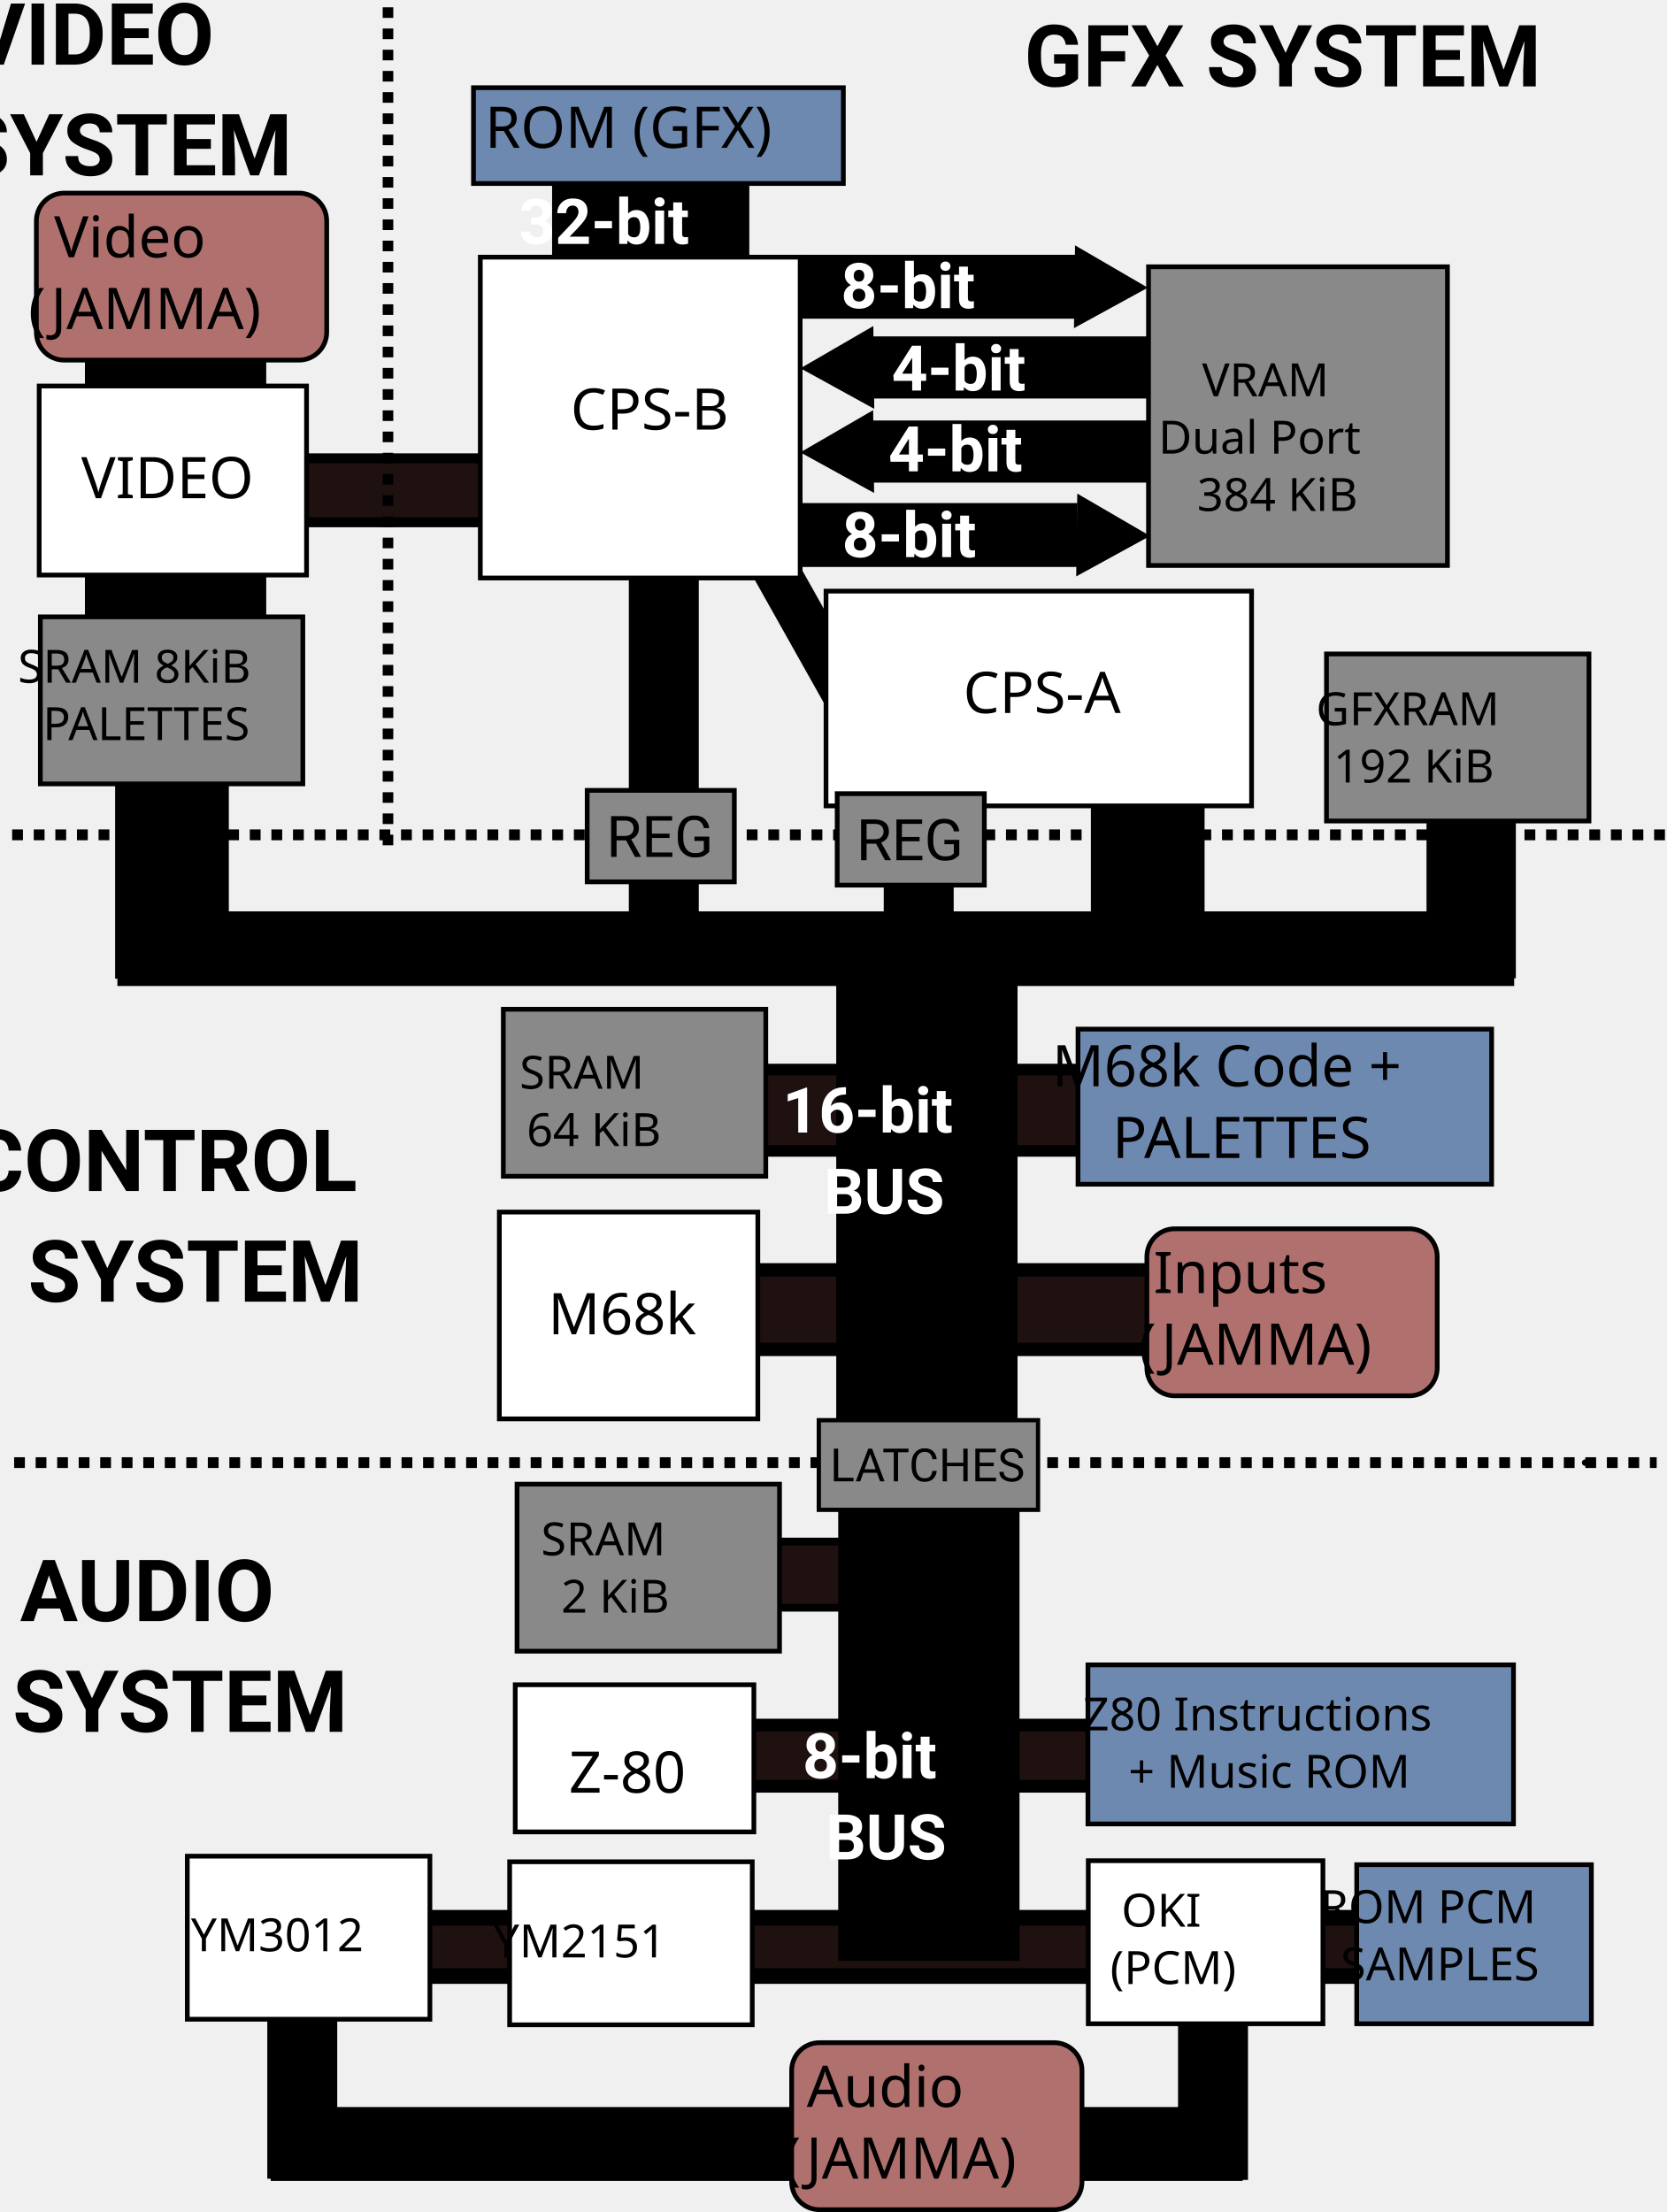
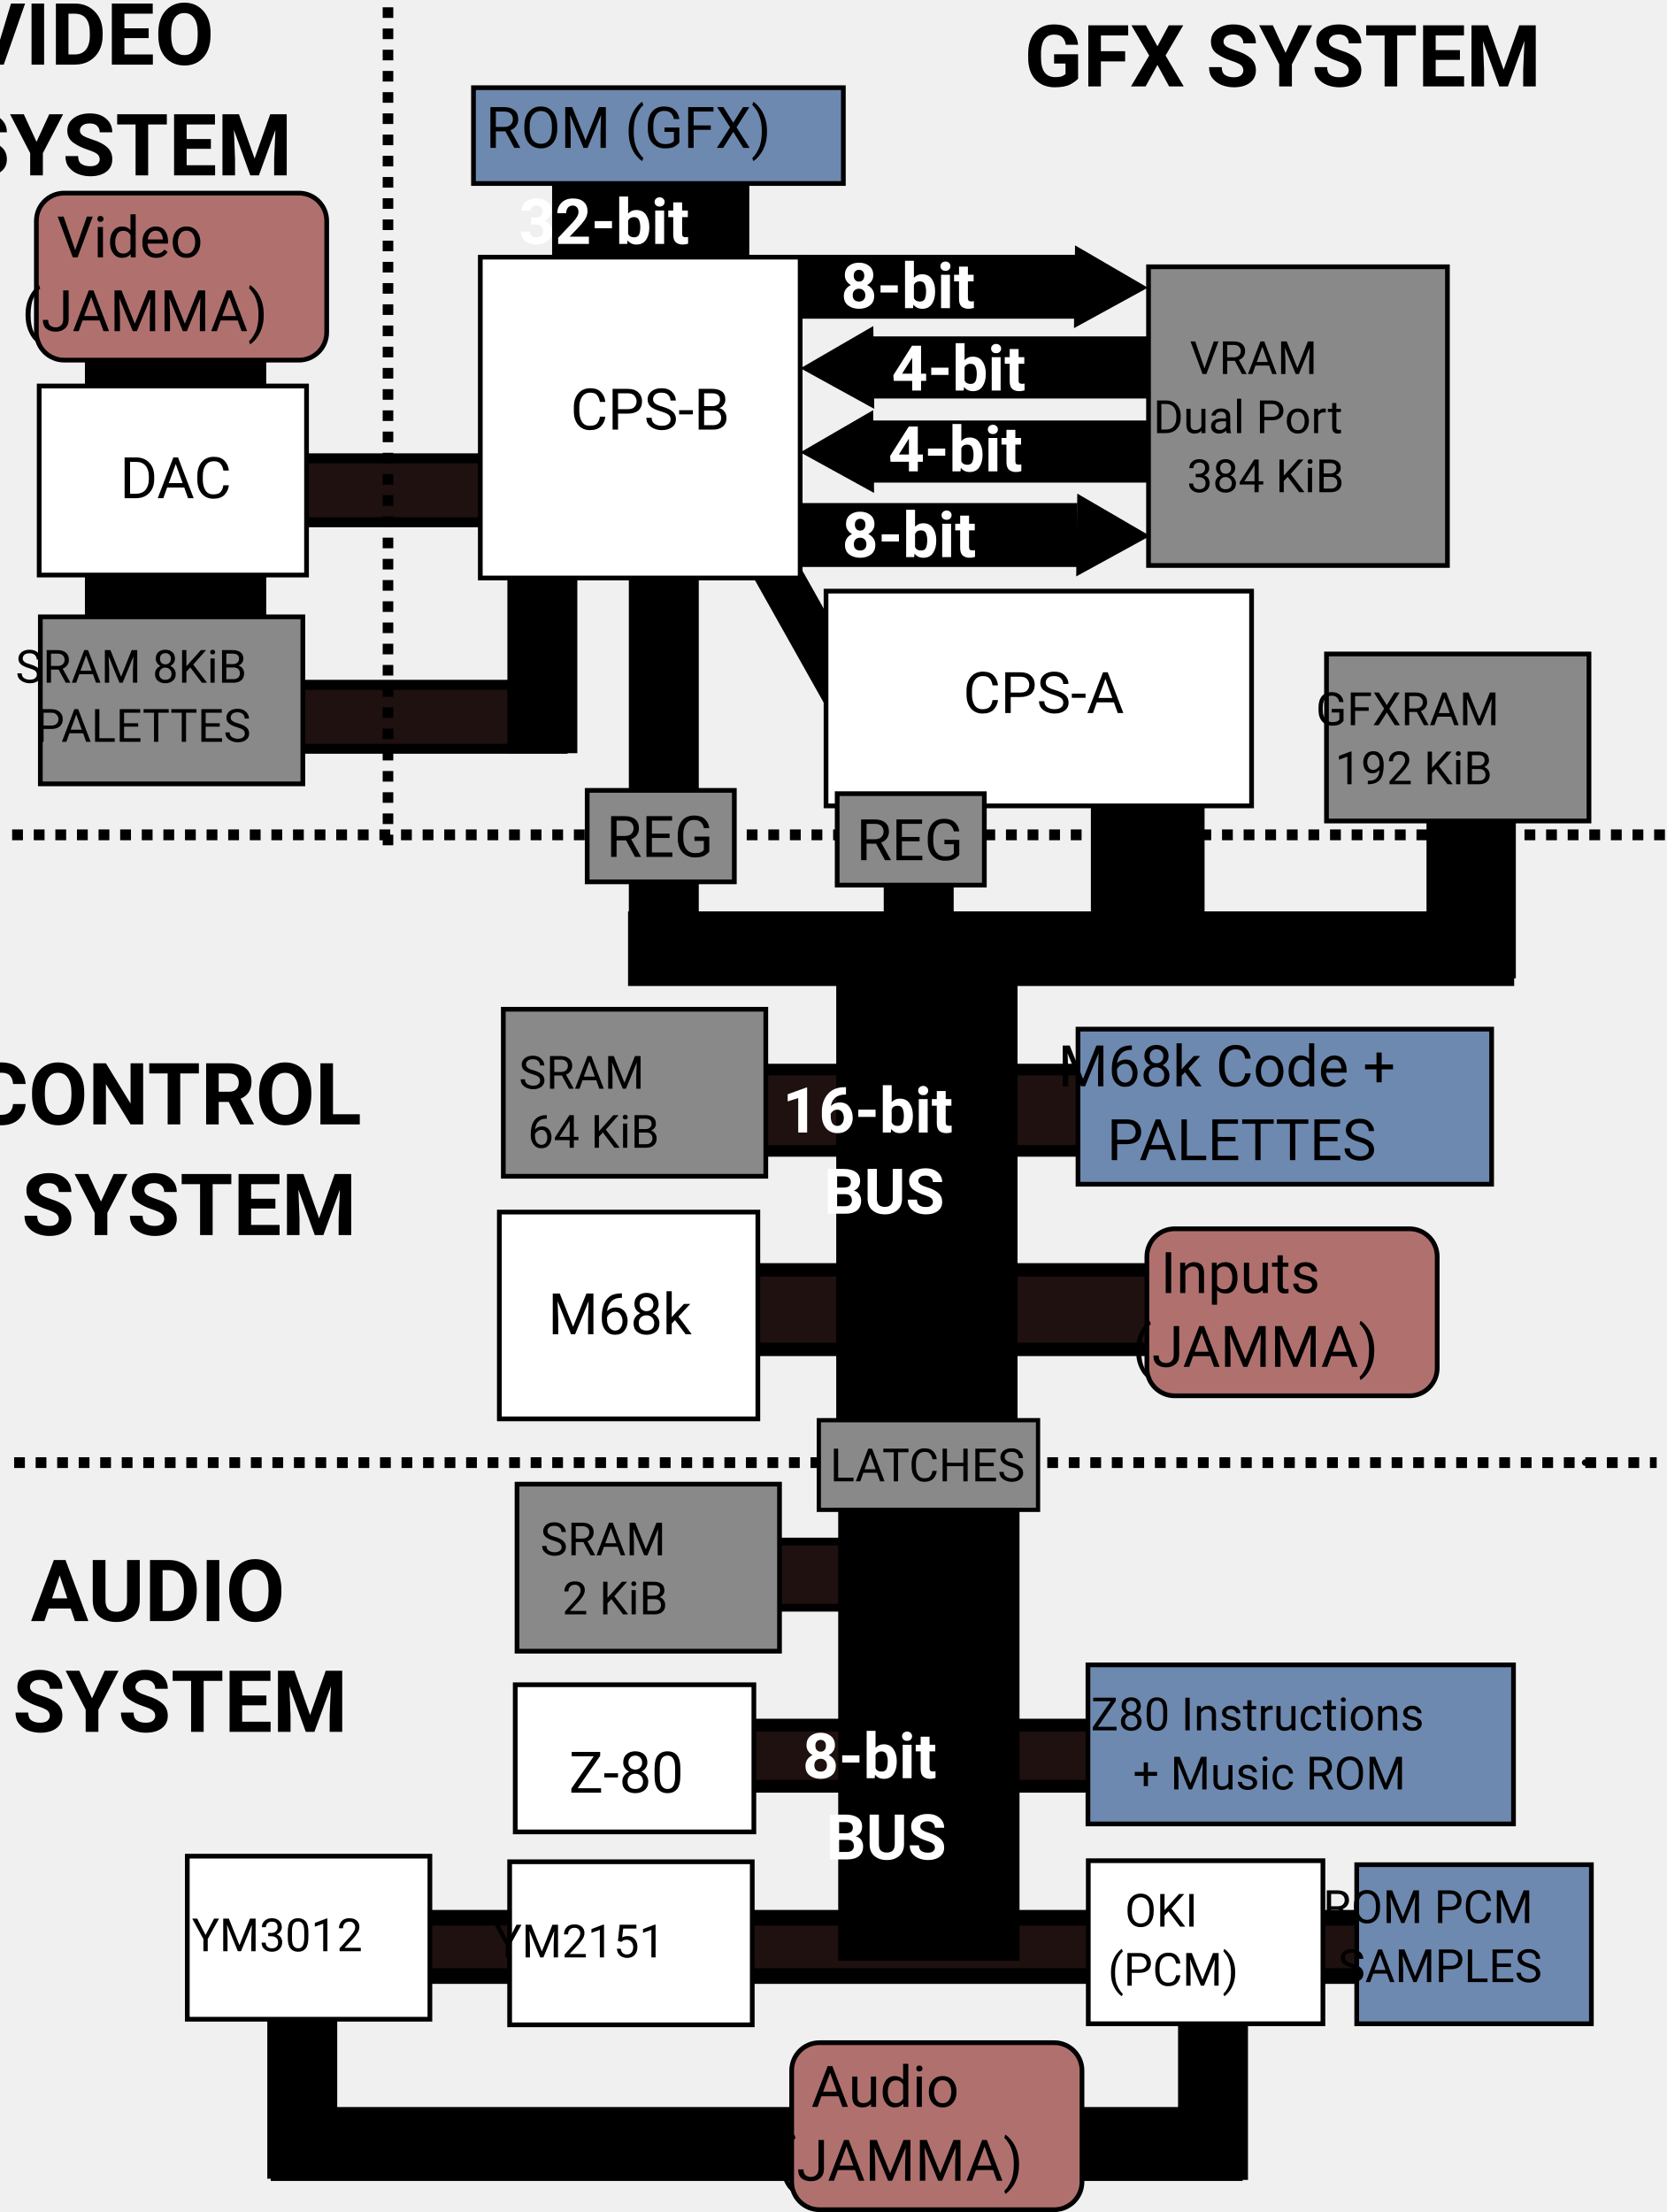
<svg xmlns="http://www.w3.org/2000/svg" width="205.039mm" height="272.142mm" viewBox="0 0 205.039 272.142" version="1.1" id="svg5">
  <defs id="defs2">
    <marker style="overflow:visible" id="TriangleOutS" refX="0" refY="0" orient="auto">
      <path transform="scale(0.2)" style="fill:context-stroke;fill-rule:evenodd;stroke:context-stroke;stroke-width:1pt" d="M 5.77,0 -2.88,5 V -5 Z" id="path13802" />
    </marker>
    <marker style="overflow:visible" id="Arrow2Send" refX="0" refY="0" orient="auto">
      <path transform="matrix(-0.3,0,0,-0.3,0.69,0)" d="M 8.719,4.034 -2.207,0.016 8.719,-4.002 c -1.745,2.372 -1.735,5.617 -6e-7,8.035 z" style="fill:context-stroke;fill-rule:evenodd;stroke-width:0.625;stroke-linejoin:round" id="path13687" />
    </marker>
    <marker style="overflow:visible" id="marker14084" refX="0" refY="0" orient="auto">
      <path transform="scale(0.4)" style="fill:context-stroke;fill-rule:evenodd;stroke:context-stroke;stroke-width:1pt" d="M 5.77,0 -2.88,5 V -5 Z" id="path14082" />
    </marker>
    <marker style="overflow:visible" id="TriangleOutM" refX="0" refY="0" orient="auto">
      <path transform="scale(0.4)" style="fill:context-stroke;fill-rule:evenodd;stroke:context-stroke;stroke-width:1pt" d="M 5.77,0 -2.88,5 V -5 Z" id="path13799" />
    </marker>
  </defs>
  <g id="layer1" transform="translate(-7.068756,-1.150753)">
    <g id="g14592" transform="translate(-0.09755071,9.678688)">
      <rect style="fill:#000000;fill-opacity:1;stroke:#000000;stroke-width:0.621;stroke-miterlimit:4;stroke-dasharray:none;stroke-dashoffset:0" id="rect27264-3-8-0-3-8" width="34.991" height="7.021" x="114.539" y="33.17" />
      <path style="fill:#000000;fill-opacity:1;stroke:#000000;stroke-width:1.002;stroke-miterlimit:4;stroke-dasharray:none;stroke-opacity:1" id="path14210" d="m 366.033,121.143 13.677,-7.897 13.677,-7.897 0,15.793 0,15.793 -13.677,-7.897 z" transform="matrix(0.3125268,-0.00349091,0.00341549,0.3057743,-8.848461,1.013136)" />
    </g>
    <g id="g14592-4" transform="translate(-0.1172278,20.02458)">
      <rect style="fill:#000000;fill-opacity:1;stroke:#000000;stroke-width:0.621;stroke-miterlimit:4;stroke-dasharray:none;stroke-dashoffset:0" id="rect27264-3-8-0-3-8-4" width="34.991" height="7.021" x="114.539" y="33.17" />
      <path style="fill:#000000;fill-opacity:1;stroke:#000000;stroke-width:1.002;stroke-miterlimit:4;stroke-dasharray:none;stroke-opacity:1" id="path14210-0" transform="matrix(0.3125268,-0.00349091,0.00341549,0.3057743,-8.848461,1.013136)" d="m 366.033,121.143 13.677,-7.897 13.677,-7.897 0,15.793 0,15.793 -13.677,-7.897 z" />
    </g>
    <g id="g14588" transform="matrix(-1,0,0,1,254.2753,20.06048)">
      <rect style="fill:#000000;fill-opacity:1;stroke:#000000;stroke-width:0.615;stroke-miterlimit:4;stroke-dasharray:none;stroke-dashoffset:0" id="rect27264-3-8-0-3-8-5" width="33.28" height="7.246" x="114.968" y="43.289" />
      <path style="fill:#000000;fill-opacity:1;stroke:#000000;stroke-width:1.002;stroke-miterlimit:4;stroke-dasharray:none;stroke-opacity:1" id="path14210-1" transform="matrix(0.3125204,-0.0040253,0.00393833,0.305768,-8.83733,11.45609)" d="m 366.033,121.143 13.677,-7.897 13.677,-7.897 0,15.793 0,15.793 -13.677,-7.897 z" />
    </g>
    <g id="g14588-7" transform="matrix(-1,0,0,1,253.9987,-10.48295)">
      <rect style="fill:#000000;fill-opacity:1;stroke:#000000;stroke-width:0.615;stroke-miterlimit:4;stroke-dasharray:none;stroke-dashoffset:0" id="rect27264-3-8-0-3-8-5-0" width="33.28" height="7.246" x="114.968" y="43.289" />
      <path style="fill:#000000;fill-opacity:1;stroke:#000000;stroke-width:1.002;stroke-miterlimit:4;stroke-dasharray:none;stroke-opacity:1" id="path14210-1-7" transform="matrix(0.3125204,-0.0040253,0.00393833,0.305768,-8.83733,11.45609)" d="m 366.033,121.143 13.677,-7.897 13.677,-7.897 0,15.793 0,15.793 -13.677,-7.897 z" />
    </g>
    <rect style="fill:#000000;fill-opacity:1;stroke:#000000;stroke-width:1.82;stroke-miterlimit:4;stroke-dasharray:none;stroke-dashoffset:0" id="rect27554-8-0-5" width="117.76" height="7.273" x="41.286" y="261.289" />
    <rect style="fill:#000000;fill-opacity:1;stroke:#000000;stroke-width:1.03;stroke-miterlimit:4;stroke-dasharray:none;stroke-dashoffset:0" id="rect27264-3-8-0" width="23.231" height="29.103" x="75.507" y="22.487" />
    <path style="opacity:1;fill:none;stroke:#000000;stroke-width:1.329;stroke-linecap:butt;stroke-linejoin:miter;stroke-miterlimit:4;stroke-dasharray:1.329, 1.329;stroke-dashoffset:0;stroke-opacity:1" d="M 8.563,103.861 H 212.108" id="path22940-8" />
    <rect style="fill:#1e1110;fill-opacity:1;stroke:#000000;stroke-width:0.951;stroke-miterlimit:4;stroke-dasharray:none;stroke-dashoffset:0" id="rect27554-8-3-5" width="28.693" height="8.143" x="97.88" y="190.807" />
    <rect style="fill:#898989;fill-opacity:1;stroke:#000000;stroke-width:0.581;stroke-miterlimit:4;stroke-dasharray:none" id="rect1400-6" width="32.293" height="20.55" x="70.677" y="183.745" />
    <rect style="fill:#000000;fill-opacity:1;stroke:#000000;stroke-width:1.265;stroke-miterlimit:4;stroke-dasharray:none;stroke-dashoffset:0" id="rect27264-3-8-8" width="21.04" height="48.44" x="18.149" y="44.293" />
    <rect style="fill:#1e1110;fill-opacity:1;stroke:#000000;stroke-width:1.227;stroke-miterlimit:4;stroke-dasharray:none;stroke-dashoffset:0" id="rect27554-8-08" width="49.457" height="7.867" x="31.514" y="57.539" />
+     <rect style="fill:#1e1110;fill-opacity:1;stroke:#000000;stroke-width:1.227;stroke-miterlimit:4;stroke-dasharray:none;stroke-dashoffset:0" id="rect27554-8-08-7" width="49.457" height="7.867" x="26.824" y="85.403" />
    <rect style="fill:#1e1110;fill-opacity:1;stroke:#000000;stroke-width:1.646;stroke-miterlimit:4;stroke-dasharray:none;stroke-dashoffset:0" id="rect27554-8-6" width="71.545" height="9.789" x="79.945" y="157.378" />
    <rect style="fill:#1e1110;fill-opacity:1;stroke:#000000;stroke-width:1.571;stroke-miterlimit:4;stroke-dasharray:none;stroke-dashoffset:0" id="rect27554-8-3" width="84.831" height="7.523" x="82.843" y="213.391" />
    <rect style="fill:#1e1110;fill-opacity:1;stroke:#000000;stroke-width:1.927;stroke-miterlimit:4;stroke-dasharray:none;stroke-dashoffset:0" id="rect27554-8-0" width="133.894" height="7.167" x="54.153" y="237.095" />
    <rect style="fill:#000000;fill-opacity:1;stroke:#000000;stroke-width:1.334;stroke-miterlimit:4;stroke-dasharray:none;stroke-dashoffset:0" id="rect27264-3" width="20.97" height="54.056" x="110.859" y="187.665" />
    <text xml:space="preserve" style="font-style:normal;font-weight:normal;font-size:7.761px;line-height:1.25;font-family:sans-serif;fill:#000000;fill-opacity:1;stroke:none;stroke-width:0.265" x="121.124" y="219.923" id="text28032-7">
      <tspan id="tspan28030-5" style="font-style:normal;font-variant:normal;font-weight:bold;font-stretch:normal;font-size:7.761px;font-family:Roboto;-inkscape-font-specification:'Roboto Bold';text-align:center;text-anchor:middle;fill:#ffffff;fill-opacity:1;stroke-width:0.265" x="121.124" y="219.923">8-bit</tspan>
      <tspan style="font-style:normal;font-variant:normal;font-weight:bold;font-stretch:normal;font-size:7.761px;font-family:Roboto;-inkscape-font-specification:'Roboto Bold';text-align:center;text-anchor:middle;fill:#ffffff;fill-opacity:1;stroke-width:0.265" x="121.124" y="229.914" id="tspan28034-1">BUS</tspan>
    </text>
    <rect style="fill:#000000;fill-opacity:1;stroke:#000000;stroke-width:0.627;stroke-miterlimit:4;stroke-dasharray:none;stroke-dashoffset:0" id="rect27264-3-8-0-3" width="10.362" height="24.124" x="182.882" y="97.071" />
    <rect style="fill:#000000;fill-opacity:1;stroke:#000000;stroke-width:0.603;stroke-miterlimit:4;stroke-dasharray:none;stroke-dashoffset:0" id="rect27264-3-8-0-3-8-5-6" width="45.677" height="5.066" x="90.469" y="-57" transform="rotate(60.68422)" />
    <rect style="fill:#000000;fill-opacity:1;stroke:#000000;stroke-width:0.686;stroke-miterlimit:4;stroke-dasharray:none;stroke-dashoffset:0" id="rect27264-3-8-0-3-5" width="13.301" height="22.505" x="141.619" y="98.26" />
-     <rect style="fill:#000000;fill-opacity:1;stroke:#000000;stroke-width:0.708;stroke-miterlimit:4;stroke-dasharray:none;stroke-dashoffset:0" id="rect27264-3-8-0-3-5-3" width="13.279" height="24.043" x="21.587" y="97.162" />
    <rect style="fill:#000000;fill-opacity:1;stroke:#000000;stroke-width:0.852;stroke-miterlimit:4;stroke-dasharray:none;stroke-dashoffset:0" id="rect27264-3-8-0-3-5-9" width="7.752" height="59.617" x="84.859" y="57.522" />
+     <rect style="fill:#000000;fill-opacity:1;stroke:#000000;stroke-width:0.735;stroke-miterlimit:4;stroke-dasharray:none;stroke-dashoffset:0" id="rect27264-3-8-0-3-5-9-5" width="7.869" height="43.736" x="69.859" y="49.714" />
    <rect style="fill:#000000;fill-opacity:1;stroke:#000000;stroke-width:0.596;stroke-miterlimit:4;stroke-dasharray:none;stroke-dashoffset:0" id="rect27264-3-8-0-3-5-9-6" width="8.008" height="28.267" x="40.251" y="240.634" />
    <rect style="fill:#000000;fill-opacity:1;stroke:#000000;stroke-width:0.6;stroke-miterlimit:4;stroke-dasharray:none;stroke-dashoffset:0" id="rect27264-3-8-0-3-5-9-6-3" width="8.004" height="28.654" x="152.301" y="240.391" />
    <rect style="fill:#000000;fill-opacity:1;stroke:#000000;stroke-width:0.542;stroke-miterlimit:4;stroke-dasharray:none;stroke-dashoffset:0" id="rect27264-3-8-0-3-5-9-4" width="8.062" height="23.23" x="116.064" y="97.245" />
    <text xml:space="preserve" style="font-style:normal;font-weight:normal;font-size:7.761px;line-height:1.25;font-family:sans-serif;fill:#000000;fill-opacity:1;stroke:none;stroke-width:0.265" x="86.436" y="31.163" id="text28032-7-5-1">
      <tspan style="font-style:normal;font-variant:normal;font-weight:bold;font-stretch:normal;font-size:7.761px;font-family:Roboto;-inkscape-font-specification:'Roboto Bold';text-align:center;text-anchor:middle;fill:#ffffff;fill-opacity:1;stroke-width:0.265" x="86.436" y="31.163" id="tspan28034-1-1-8">32-bit</tspan>
    </text>
    <text xml:space="preserve" style="font-style:normal;font-weight:normal;font-size:7.761px;line-height:1.25;font-family:sans-serif;fill:#000000;fill-opacity:1;stroke:none;stroke-width:0.265" x="130.06" y="49.199" id="text28032-7-5-1-1">
      <tspan style="font-style:normal;font-variant:normal;font-weight:bold;font-stretch:normal;font-size:7.761px;font-family:Roboto;-inkscape-font-specification:'Roboto Bold';text-align:center;text-anchor:middle;fill:#ffffff;fill-opacity:1;stroke-width:0.265" x="130.06" y="49.199" id="tspan28034-1-1-8-2">4-bit</tspan>
    </text>
    <text xml:space="preserve" style="font-style:normal;font-weight:normal;font-size:7.761px;line-height:1.25;font-family:sans-serif;fill:#000000;fill-opacity:1;stroke:none;stroke-width:0.265" x="123.825" y="39.065" id="text28032-7-5-1-1-7">
      <tspan style="font-style:normal;font-variant:normal;font-weight:bold;font-stretch:normal;font-size:7.761px;font-family:Roboto;-inkscape-font-specification:'Roboto Bold';text-align:center;text-anchor:middle;fill:#ffffff;fill-opacity:1;stroke-width:0.265" x="123.825" y="39.065" id="tspan28034-1-1-8-2-7">8-bit</tspan>
    </text>
    <text xml:space="preserve" style="font-style:normal;font-weight:normal;font-size:7.761px;line-height:1.25;font-family:sans-serif;fill:#000000;fill-opacity:1;stroke:none;stroke-width:0.265" x="123.964" y="69.696" id="text28032-7-5-1-1-6">
      <tspan style="font-style:normal;font-variant:normal;font-weight:bold;font-stretch:normal;font-size:7.761px;font-family:Roboto;-inkscape-font-specification:'Roboto Bold';text-align:center;text-anchor:middle;fill:#ffffff;fill-opacity:1;stroke-width:0.265" x="123.964" y="69.696" id="tspan28034-1-1-8-2-6">8-bit</tspan>
    </text>
    <text xml:space="preserve" style="font-style:normal;font-weight:normal;font-size:7.761px;line-height:1.25;font-family:sans-serif;fill:#000000;fill-opacity:1;stroke:none;stroke-width:0.265" x="129.662" y="59.144" id="text28032-7-5-1-1-2">
      <tspan style="font-style:normal;font-variant:normal;font-weight:bold;font-stretch:normal;font-size:7.761px;font-family:Roboto;-inkscape-font-specification:'Roboto Bold';text-align:center;text-anchor:middle;fill:#ffffff;fill-opacity:1;stroke-width:0.265" x="129.662" y="59.144" id="tspan28034-1-1-8-2-9">4-bit</tspan>
    </text>
    <rect style="opacity:1;fill:#1e1110;fill-opacity:1;stroke:#000000;stroke-width:1.428;stroke-miterlimit:4;stroke-dasharray:none;stroke-dashoffset:0" id="rect27554" width="52.681" height="10.007" x="95.983" y="132.739" />
-     <rect style="fill:#000000;fill-opacity:1;stroke:#000000;stroke-width:2.148;stroke-miterlimit:4;stroke-dasharray:none;stroke-dashoffset:0" id="rect27554-5" width="169.693" height="7.032" x="22.586" y="114.352" />
+     <rect style="fill:#000000;fill-opacity:1;stroke:#000000;stroke-width:1.755;stroke-miterlimit:4;stroke-dasharray:none;stroke-dashoffset:0" id="rect27554-5" width="107.264" height="7.425" x="85.212" y="114.156" />
    <rect style="opacity:1;fill:#ffffff;fill-opacity:1;stroke:#000000;stroke-width:0.581;stroke-miterlimit:4;stroke-dasharray:none" id="rect912" width="29.357" height="18.104" x="70.458" y="208.425" />
    <rect style="opacity:1;fill:#ffffff;fill-opacity:1;stroke:#000000;stroke-width:0.581;stroke-miterlimit:4;stroke-dasharray:none" id="rect1288" width="31.804" height="25.443" x="68.501" y="150.272" />
    <rect style="opacity:1;fill:#ffffff;fill-opacity:1;stroke:#000000;stroke-width:0.581;stroke-miterlimit:4;stroke-dasharray:none" id="rect1292" width="29.847" height="20.061" x="69.769" y="230.204" />
    <rect style="fill:#ffffff;fill-opacity:1;stroke:#000000;stroke-width:0.581;stroke-miterlimit:4;stroke-dasharray:none" id="rect1292-6" width="29.847" height="20.061" x="30.111" y="229.515" />
    <rect style="opacity:1;fill:#ffffff;fill-opacity:1;stroke:#000000;stroke-width:0.581;stroke-miterlimit:4;stroke-dasharray:none" id="rect1294" width="28.868" height="20.061" x="140.956" y="230.073" />
    <rect style="opacity:1;fill:#6e89b0;fill-opacity:1;stroke:#000000;stroke-width:0.581;stroke-miterlimit:4;stroke-dasharray:none" id="rect1296" width="52.354" height="19.572" x="140.916" y="205.978" />
    <rect style="opacity:1;fill:#6e89b0;fill-opacity:1;stroke:#000000;stroke-width:0.581;stroke-miterlimit:4;stroke-dasharray:none" id="rect1296-9" width="28.868" height="19.572" x="173.983" y="230.563" />
    <rect style="opacity:1;fill:#6e89b0;fill-opacity:1;stroke:#000000;stroke-width:0.581;stroke-miterlimit:4;stroke-dasharray:none" id="rect1296-9-4-1" width="50.886" height="19.082" x="139.693" y="127.764" />
    <rect style="opacity:1;fill:#898989;fill-opacity:1;stroke:#000000;stroke-width:0.581;stroke-miterlimit:4;stroke-dasharray:none" id="rect1400" width="32.293" height="20.55" x="68.99" y="125.318" />
    <rect style="opacity:1;fill:#898989;fill-opacity:1;stroke:#000000;stroke-width:0.581;stroke-miterlimit:4;stroke-dasharray:none" id="rect1400-2-60" width="32.293" height="20.55" x="12.033" y="77.041" />
    <path style="fill:none;stroke:#000000;stroke-width:1.305;stroke-linecap:butt;stroke-linejoin:miter;stroke-miterlimit:4;stroke-dasharray:1.305, 1.305;stroke-dashoffset:0;stroke-opacity:1" d="M 54.801,2.049 V 106.132" id="path22940-8-4" />
    <rect style="opacity:1;fill:#b0716e;fill-opacity:1;stroke:#000000;stroke-width:0.581;stroke-miterlimit:4;stroke-dasharray:none" id="rect2236" width="35.718" height="20.55" x="11.544" y="24.908" ry="3.425" />
    <rect style="fill:#ffffff;fill-opacity:1;stroke:#000000;stroke-width:0.581;stroke-miterlimit:4;stroke-dasharray:none" id="rect912-3" width="52.354" height="26.422" x="108.692" y="73.876" />
    <text xml:space="preserve" style="font-style:normal;font-weight:normal;font-size:7.056px;line-height:1.25;font-family:sans-serif;fill:#000000;fill-opacity:1;stroke:none;stroke-width:0.265" x="125.57" y="88.873" id="text3310">
-       <tspan id="tspan3308" style="font-size:7.056px;stroke-width:0.265" x="125.57" y="88.873">CPS-A</tspan>
+       <tspan id="tspan3308" style="font-style:normal;font-variant:normal;font-weight:normal;font-stretch:normal;font-size:7.056px;font-family:Roboto;-inkscape-font-specification:Roboto;stroke-width:0.265" x="125.57" y="88.873">CPS-A</tspan>
    </text>
    <text xml:space="preserve" style="font-style:normal;font-weight:normal;font-size:7.056px;line-height:1.25;font-family:sans-serif;text-align:center;text-anchor:middle;opacity:1;fill:#000000;fill-opacity:1;stroke:none;stroke-width:0.265" x="29.465" y="32.81" id="text3310-6">
-       <tspan id="tspan3308-5" style="font-size:7.056px;text-align:center;text-anchor:middle;stroke-width:0.265" x="29.465" y="32.81">Video</tspan>
-       <tspan style="font-size:7.056px;text-align:center;text-anchor:middle;stroke-width:0.265" x="29.465" y="41.629" id="tspan21133">(JAMMA)</tspan>
+       <tspan id="tspan3308-5" style="font-style:normal;font-variant:normal;font-weight:normal;font-stretch:normal;font-size:7.056px;font-family:Roboto;-inkscape-font-specification:Roboto;text-align:center;text-anchor:middle;stroke-width:0.265" x="29.465" y="32.81">Video</tspan>
+       <tspan style="font-style:normal;font-variant:normal;font-weight:normal;font-stretch:normal;font-size:7.056px;font-family:Roboto;-inkscape-font-specification:Roboto;text-align:center;text-anchor:middle;stroke-width:0.265" x="29.465" y="41.893" id="tspan21133">(JAMMA)</tspan>
    </text>
    <rect style="opacity:1;fill:#b0716e;fill-opacity:1;stroke:#000000;stroke-width:0.581;stroke-miterlimit:4;stroke-dasharray:none" id="rect2236-6" width="35.718" height="20.55" x="148.166" y="152.328" ry="3.425" />
    <text xml:space="preserve" style="font-style:normal;font-weight:normal;font-size:7.056px;line-height:1.25;font-family:sans-serif;text-align:center;text-anchor:middle;opacity:1;fill:#000000;fill-opacity:1;stroke:none;stroke-width:0.265" x="166.088" y="160.23" id="text3310-6-3">
-       <tspan id="tspan3308-5-8" style="font-size:7.056px;text-align:center;text-anchor:middle;stroke-width:0.265" x="166.088" y="160.23">Inputs</tspan>
-       <tspan style="font-size:7.056px;text-align:center;text-anchor:middle;stroke-width:0.265" x="166.088" y="169.05" id="tspan21133-3">(JAMMA)</tspan>
+       <tspan id="tspan3308-5-8" style="font-style:normal;font-variant:normal;font-weight:normal;font-stretch:normal;font-size:7.056px;font-family:Roboto;-inkscape-font-specification:Roboto;text-align:center;text-anchor:middle;stroke-width:0.265" x="166.088" y="160.23">Inputs</tspan>
+       <tspan style="font-style:normal;font-variant:normal;font-weight:normal;font-stretch:normal;font-size:7.056px;font-family:Roboto;-inkscape-font-specification:Roboto;text-align:center;text-anchor:middle;stroke-width:0.265" x="166.088" y="169.313" id="tspan21133-3">(JAMMA)</tspan>
    </text>
    <rect style="fill:#6e89b0;fill-opacity:1;stroke:#000000;stroke-width:0.581;stroke-miterlimit:4;stroke-dasharray:none" id="rect1296-9-4" width="45.504" height="11.789" x="65.32" y="11.939" />
    <text xml:space="preserve" style="font-style:normal;font-weight:normal;font-size:7.056px;line-height:1.25;font-family:sans-serif;text-align:center;text-anchor:middle;fill:#000000;fill-opacity:1;stroke:none;stroke-width:0.265" x="88.964" y="19.341" id="text3310-6-3-3">
-       <tspan style="font-size:7.056px;text-align:center;text-anchor:middle;stroke-width:0.265" x="88.964" y="19.341" id="tspan21133-3-7">ROM (GFX)</tspan>
+       <tspan style="font-style:normal;font-variant:normal;font-weight:normal;font-stretch:normal;font-size:7.056px;font-family:Roboto;-inkscape-font-specification:Roboto;text-align:center;text-anchor:middle;stroke-width:0.265" x="88.964" y="19.341" id="tspan21133-3-7">ROM (GFX)</tspan>
    </text>
    <text xml:space="preserve" style="font-style:normal;font-weight:normal;font-size:7.056px;line-height:1.25;font-family:sans-serif;text-align:center;text-anchor:middle;fill:#000000;fill-opacity:1;stroke:none;stroke-width:0.265" x="164.413" y="134.798" id="text3310-6-3-3-5">
-       <tspan style="font-size:7.056px;text-align:center;text-anchor:middle;stroke-width:0.265" x="164.413" y="134.798" id="tspan32013">M68k Code +</tspan>
-       <tspan style="font-size:7.056px;text-align:center;text-anchor:middle;stroke-width:0.265" x="164.413" y="143.618" id="tspan51664">PALETTES</tspan>
+       <tspan style="font-style:normal;font-variant:normal;font-weight:normal;font-stretch:normal;font-size:7.056px;font-family:Roboto;-inkscape-font-specification:Roboto;text-align:center;text-anchor:middle;stroke-width:0.265" x="164.413" y="134.798" id="tspan32013">M68k Code +</tspan>
+       <tspan style="font-style:normal;font-variant:normal;font-weight:normal;font-stretch:normal;font-size:7.056px;font-family:Roboto;-inkscape-font-specification:Roboto;text-align:center;text-anchor:middle;stroke-width:0.265" x="164.413" y="143.881" id="tspan51664">PALETTES</tspan>
    </text>
    <rect style="opacity:1;fill:#b0716e;fill-opacity:1;stroke:#000000;stroke-width:0.581;stroke-miterlimit:4;stroke-dasharray:none" id="rect2236-3" width="35.718" height="20.55" x="104.464" y="252.461" ry="3.425" />
    <text xml:space="preserve" style="font-style:normal;font-weight:normal;font-size:7.056px;line-height:1.25;font-family:sans-serif;text-align:center;text-anchor:middle;opacity:1;fill:#000000;fill-opacity:1;stroke:none;stroke-width:0.265" x="122.386" y="260.363" id="text3310-6-6">
-       <tspan id="tspan3308-5-5" style="font-size:7.056px;text-align:center;text-anchor:middle;stroke-width:0.265" x="122.386" y="260.363">Audio</tspan>
-       <tspan style="font-size:7.056px;text-align:center;text-anchor:middle;stroke-width:0.265" x="122.386" y="269.183" id="tspan21133-6">(JAMMA)</tspan>
+       <tspan id="tspan3308-5-5" style="font-style:normal;font-variant:normal;font-weight:normal;font-stretch:normal;font-size:7.056px;font-family:Roboto;-inkscape-font-specification:Roboto;text-align:center;text-anchor:middle;stroke-width:0.265" x="122.386" y="260.363">Audio</tspan>
+       <tspan style="font-style:normal;font-variant:normal;font-weight:normal;font-stretch:normal;font-size:7.056px;font-family:Roboto;-inkscape-font-specification:Roboto;text-align:center;text-anchor:middle;stroke-width:0.265" x="122.386" y="269.446" id="tspan21133-6">(JAMMA)</tspan>
    </text>
    <text xml:space="preserve" style="font-style:normal;font-weight:normal;font-size:7.056px;line-height:1.25;font-family:sans-serif;opacity:1;fill:#000000;fill-opacity:1;stroke:none;stroke-width:0.265" x="74.497" y="165.305" id="text3310-2">
-       <tspan id="tspan3308-3" style="font-size:7.056px;stroke-width:0.265" x="74.497" y="165.305">M68k</tspan>
+       <tspan id="tspan3308-3" style="font-style:normal;font-variant:normal;font-weight:normal;font-stretch:normal;font-size:7.056px;font-family:Roboto;-inkscape-font-specification:Roboto;stroke-width:0.265" x="74.497" y="165.305">M68k</tspan>
    </text>
    <text xml:space="preserve" style="font-style:normal;font-weight:normal;font-size:7.056px;line-height:1.25;font-family:sans-serif;opacity:1;fill:#000000;fill-opacity:1;stroke:none;stroke-width:0.265" x="77.063" y="221.701" id="text3310-9">
-       <tspan id="tspan3308-33" style="font-size:7.056px;stroke-width:0.265" x="77.063" y="221.701">Z-80</tspan>
-       <tspan style="font-size:7.056px;stroke-width:0.265" x="77.063" y="230.52" id="tspan8066" />
+       <tspan id="tspan3308-33" style="font-style:normal;font-variant:normal;font-weight:normal;font-stretch:normal;font-size:7.056px;font-family:Roboto;-inkscape-font-specification:Roboto;stroke-width:0.265" x="77.063" y="221.701">Z-80</tspan>
+       <tspan style="font-style:normal;font-variant:normal;font-weight:normal;font-stretch:normal;font-size:7.056px;font-family:Roboto;-inkscape-font-specification:Roboto;stroke-width:0.265" x="77.063" y="230.784" id="tspan8066" />
    </text>
    <path style="opacity:1;fill:none;stroke:#000000;stroke-width:1.324;stroke-linecap:butt;stroke-linejoin:miter;stroke-miterlimit:4;stroke-dasharray:1.324, 1.324;stroke-dashoffset:0;stroke-opacity:1" d="M 8.807,181.097 H 210.885" id="path22940" />
    <circle id="path22942" style="opacity:1;fill:#000000;stroke:none;stroke-width:0.265" cx="202.077" cy="181.097" r="0.397" />
    <rect style="opacity:1;fill:#000000;fill-opacity:1;stroke:#000000;stroke-width:1.38;stroke-miterlimit:4;stroke-dasharray:none;stroke-dashoffset:0" id="rect27264" width="20.924" height="58.005" x="110.638" y="119.015" />
    <g id="g15272" transform="translate(1.170608,1.951014)">
      <rect style="opacity:1;fill:#898989;fill-opacity:1;stroke:#000000;stroke-width:0.522;stroke-miterlimit:4;stroke-dasharray:none" id="rect1400-3" width="26.97" height="11.028" x="106.636" y="173.926" />
      <text xml:space="preserve" style="font-style:normal;font-weight:normal;font-size:5.644px;line-height:1.25;font-family:sans-serif;opacity:1;fill:#000000;fill-opacity:1;stroke:none;stroke-width:0.265" x="108.014" y="181.447" id="text23414">
        <tspan id="tspan23412" style="font-style:normal;font-variant:normal;font-weight:normal;font-stretch:normal;font-size:5.644px;font-family:Roboto;-inkscape-font-specification:Roboto;stroke-width:0.265" x="108.014" y="181.447">LATCHES</tspan>
      </text>
    </g>
    <g id="g5901" transform="translate(7.408334,10.83457)">
      <rect style="fill:#898989;fill-opacity:1;stroke:#000000;stroke-width:0.581;stroke-miterlimit:4;stroke-dasharray:none" id="rect1400-3-4" width="18.104" height="11.254" x="71.9" y="87.556" />
      <text xml:space="preserve" style="font-style:normal;font-weight:normal;font-size:7.056px;line-height:1.25;font-family:sans-serif;fill:#000000;fill-opacity:1;stroke:none;stroke-width:0.265" x="74.267" y="95.743" id="text23414-9">
        <tspan id="tspan23412-2" style="font-style:normal;font-variant:normal;font-weight:normal;font-stretch:normal;font-size:7.056px;font-family:Roboto;-inkscape-font-specification:Roboto;stroke-width:0.265" x="74.267" y="95.743">REG</tspan>
      </text>
    </g>
    <g id="g5901-4" transform="translate(38.16475,11.23873)">
      <rect style="fill:#898989;fill-opacity:1;stroke:#000000;stroke-width:0.581;stroke-miterlimit:4;stroke-dasharray:none" id="rect1400-3-4-5" width="18.104" height="11.254" x="71.9" y="87.556" />
      <text xml:space="preserve" style="font-style:normal;font-weight:normal;font-size:7.056px;line-height:1.25;font-family:sans-serif;fill:#000000;fill-opacity:1;stroke:none;stroke-width:0.265" x="74.267" y="95.743" id="text23414-9-9">
        <tspan id="tspan23412-2-3" style="font-style:normal;font-variant:normal;font-weight:normal;font-stretch:normal;font-size:7.056px;font-family:Roboto;-inkscape-font-specification:Roboto;stroke-width:0.265" x="74.267" y="95.743">REG</tspan>
      </text>
    </g>
-     <text xml:space="preserve" style="font-style:normal;font-weight:normal;font-size:5.644px;line-height:1.25;font-family:sans-serif;opacity:1;fill:#000000;fill-opacity:1;stroke:none;stroke-width:0.265" x="28.74" y="85.149" id="text24506">
-       <tspan id="tspan24504" style="font-size:5.644px;text-align:center;text-anchor:middle;stroke-width:0.265" x="28.74" y="85.149">SRAM 8KiB</tspan>
-       <tspan style="font-size:5.644px;text-align:center;text-anchor:middle;stroke-width:0.265" x="28.74" y="92.204" id="tspan24508">PALETTES</tspan>
+     <text xml:space="preserve" style="font-style:normal;font-weight:normal;font-size:5.644px;line-height:1.25;font-family:sans-serif;opacity:1;fill:#000000;fill-opacity:1;stroke:none;stroke-width:0.265" x="28.349" y="85.149" id="text24506">
+       <tspan id="tspan24504" style="font-style:normal;font-variant:normal;font-weight:normal;font-stretch:normal;font-size:5.644px;font-family:Roboto;-inkscape-font-specification:Roboto;text-align:center;text-anchor:middle;stroke-width:0.265" x="28.349" y="85.149">SRAM 8KiB</tspan>
+       <tspan style="font-style:normal;font-variant:normal;font-weight:normal;font-stretch:normal;font-size:5.644px;font-family:Roboto;-inkscape-font-specification:Roboto;text-align:center;text-anchor:middle;stroke-width:0.265" x="28.349" y="92.415" id="tspan24508">PALETTES</tspan>
    </text>
    <g id="g3061" transform="translate(90.70753,11.28399)">
      <rect style="opacity:1;fill:#898989;fill-opacity:1;stroke:#000000;stroke-width:0.581;stroke-miterlimit:4;stroke-dasharray:none" id="rect1400-2" width="36.774" height="36.749" x="57.66" y="22.689" ry="0" />
-       <text xml:space="preserve" style="font-style:normal;font-weight:normal;font-size:5.644px;line-height:1.25;font-family:sans-serif;fill:#000000;fill-opacity:1;stroke:none;stroke-width:0.265" x="78.663" y="38.617" id="text24506-7">
-         <tspan style="font-size:5.644px;text-align:center;text-anchor:middle;stroke-width:0.265" x="78.663" y="38.617" id="tspan24508-4">VRAM</tspan>
-         <tspan style="font-size:5.644px;text-align:center;text-anchor:middle;stroke-width:0.265" x="78.663" y="45.672" id="tspan47976">Dual Port </tspan>
-         <tspan style="font-size:5.644px;text-align:center;text-anchor:middle;stroke-width:0.265" x="78.663" y="52.728" id="tspan35756">384 KiB</tspan>
+       <text xml:space="preserve" style="font-style:normal;font-weight:normal;font-size:5.644px;line-height:1.25;font-family:sans-serif;fill:#000000;fill-opacity:1;stroke:none;stroke-width:0.265" x="77.196" y="35.886" id="text24506-7">
+         <tspan style="font-style:normal;font-variant:normal;font-weight:normal;font-stretch:normal;font-size:5.644px;font-family:Roboto;-inkscape-font-specification:Roboto;text-align:center;text-anchor:middle;stroke-width:0.265" x="77.196" y="35.886" id="tspan24508-4">VRAM</tspan>
+         <tspan style="font-style:normal;font-variant:normal;font-weight:normal;font-stretch:normal;font-size:5.644px;font-family:Roboto;-inkscape-font-specification:Roboto;text-align:center;text-anchor:middle;stroke-width:0.265" x="77.196" y="43.152" id="tspan47976">Dual Port </tspan>
+         <tspan style="font-style:normal;font-variant:normal;font-weight:normal;font-stretch:normal;font-size:5.644px;font-family:Roboto;-inkscape-font-specification:Roboto;text-align:center;text-anchor:middle;stroke-width:0.265" x="77.196" y="50.418" id="tspan35756">384 KiB</tspan>
      </text>
    </g>
    <g id="g48522" transform="translate(110.0906,39.93876)">
      <rect style="opacity:1;fill:#898989;fill-opacity:1;stroke:#000000;stroke-width:0.581;stroke-miterlimit:4;stroke-dasharray:none" id="rect1400-2-6" width="32.293" height="20.55" x="60.172" y="41.67" />
      <text xml:space="preserve" style="font-style:normal;font-weight:normal;font-size:5.644px;line-height:1.25;font-family:sans-serif;fill:#000000;fill-opacity:1;stroke:none;stroke-width:0.265" x="76.047" y="50.429" id="text24506-1">
-         <tspan style="font-size:5.644px;text-align:center;text-anchor:middle;stroke-width:0.265" x="76.047" y="50.429" id="tspan24508-0"> GFXRAM</tspan>
-         <tspan style="font-size:5.644px;text-align:center;text-anchor:middle;stroke-width:0.265" x="76.047" y="57.484" id="tspan34482">192 KiB</tspan>
+         <tspan style="font-style:normal;font-variant:normal;font-weight:normal;font-stretch:normal;font-size:5.644px;font-family:Roboto;-inkscape-font-specification:Roboto;text-align:center;text-anchor:middle;stroke-width:0.265" x="76.047" y="50.429" id="tspan24508-0"> GFXRAM</tspan>
+         <tspan style="font-style:normal;font-variant:normal;font-weight:normal;font-stretch:normal;font-size:5.644px;font-family:Roboto;-inkscape-font-specification:Roboto;text-align:center;text-anchor:middle;stroke-width:0.265" x="76.047" y="57.695" id="tspan34482">192 KiB</tspan>
      </text>
    </g>
    <text xml:space="preserve" style="font-style:normal;font-weight:normal;font-size:5.644px;line-height:1.25;font-family:sans-serif;fill:#000000;fill-opacity:1;stroke:none;stroke-width:0.265" x="83.067" y="135.096" id="text24506-6">
-       <tspan style="font-size:5.644px;text-align:center;text-anchor:middle;stroke-width:0.265" x="83.067" y="135.096" id="tspan24508-3"> SRAM</tspan>
-       <tspan style="font-size:5.644px;text-align:center;text-anchor:middle;stroke-width:0.265" x="83.067" y="142.151" id="tspan44080"> 64 KiB</tspan>
+       <tspan style="font-style:normal;font-variant:normal;font-weight:normal;font-stretch:normal;font-size:5.644px;font-family:Roboto;-inkscape-font-specification:Roboto;text-align:center;text-anchor:middle;stroke-width:0.265" x="83.067" y="135.096" id="tspan24508-3"> SRAM</tspan>
+       <tspan style="font-style:normal;font-variant:normal;font-weight:normal;font-stretch:normal;font-size:5.644px;font-family:Roboto;-inkscape-font-specification:Roboto;text-align:center;text-anchor:middle;stroke-width:0.265" x="83.067" y="142.362" id="tspan44080"> 64 KiB</tspan>
    </text>
    <text xml:space="preserve" style="font-style:normal;font-weight:normal;font-size:5.644px;line-height:1.25;font-family:sans-serif;text-align:center;text-anchor:middle;fill:#000000;fill-opacity:1;stroke:none;stroke-width:0.265" x="85.706" y="192.501" id="text24506-6-6">
-       <tspan style="font-size:5.644px;text-align:center;text-anchor:middle;stroke-width:0.265" x="85.706" y="192.501" id="tspan24508-3-3"> SRAM</tspan>
-       <tspan style="font-size:5.644px;text-align:center;text-anchor:middle;stroke-width:0.265" x="85.706" y="199.557" id="tspan44080-2"> 2 KiB</tspan>
+       <tspan style="font-style:normal;font-variant:normal;font-weight:normal;font-stretch:normal;font-size:5.644px;font-family:Roboto;-inkscape-font-specification:Roboto;text-align:center;text-anchor:middle;stroke-width:0.265" x="85.706" y="192.501" id="tspan24508-3-3"> SRAM</tspan>
+       <tspan style="font-style:normal;font-variant:normal;font-weight:normal;font-stretch:normal;font-size:5.644px;font-family:Roboto;-inkscape-font-specification:Roboto;text-align:center;text-anchor:middle;stroke-width:0.265" x="85.706" y="199.768" id="tspan44080-2"> 2 KiB</tspan>
    </text>
    <text xml:space="preserve" style="font-style:normal;font-weight:normal;font-size:5.644px;line-height:1.25;font-family:sans-serif;fill:#000000;fill-opacity:1;stroke:none;stroke-width:0.265" x="155.072" y="238.184" id="text24506-9">
-       <tspan style="font-size:5.644px;text-align:center;text-anchor:middle;stroke-width:0.265" x="155.072" y="238.184" id="tspan24508-5">OKI</tspan>
-       <tspan style="font-size:5.644px;text-align:center;text-anchor:middle;stroke-width:0.265" x="155.072" y="245.239" id="tspan39829">(PCM)</tspan>
+       <tspan style="font-style:normal;font-variant:normal;font-weight:normal;font-stretch:normal;font-size:5.644px;font-family:Roboto;-inkscape-font-specification:Roboto;text-align:center;text-anchor:middle;stroke-width:0.265" x="155.072" y="238.184" id="tspan24508-5">OKI</tspan>
+       <tspan style="font-style:normal;font-variant:normal;font-weight:normal;font-stretch:normal;font-size:5.644px;font-family:Roboto;-inkscape-font-specification:Roboto;text-align:center;text-anchor:middle;stroke-width:0.265" x="155.072" y="245.45" id="tspan39829">(PCM)</tspan>
    </text>
    <text xml:space="preserve" style="font-style:normal;font-weight:normal;font-size:5.644px;line-height:1.25;font-family:sans-serif;fill:#000000;fill-opacity:1;stroke:none;stroke-width:0.265" x="187.891" y="237.739" id="text24506-9-1">
-       <tspan style="font-size:5.644px;text-align:center;text-anchor:middle;stroke-width:0.265" x="187.891" y="237.739" id="tspan39829-1">ROM PCM</tspan>
-       <tspan style="font-size:5.644px;text-align:center;text-anchor:middle;stroke-width:0.265" x="187.891" y="244.794" id="tspan40623">SAMPLES</tspan>
+       <tspan style="font-style:normal;font-variant:normal;font-weight:normal;font-stretch:normal;font-size:5.644px;font-family:Roboto;-inkscape-font-specification:Roboto;text-align:center;text-anchor:middle;stroke-width:0.265" x="187.891" y="237.739" id="tspan39829-1">ROM PCM</tspan>
+       <tspan style="font-style:normal;font-variant:normal;font-weight:normal;font-stretch:normal;font-size:5.644px;font-family:Roboto;-inkscape-font-specification:Roboto;text-align:center;text-anchor:middle;stroke-width:0.265" x="187.891" y="245.005" id="tspan40623">SAMPLES</tspan>
    </text>
    <text xml:space="preserve" style="font-style:normal;font-weight:normal;font-size:5.644px;line-height:1.25;font-family:sans-serif;fill:#000000;fill-opacity:1;stroke:none;stroke-width:0.265" x="166.906" y="214.038" id="text24506-9-1-0">
-       <tspan style="font-size:5.644px;text-align:center;text-anchor:middle;stroke-width:0.265" x="166.906" y="214.038" id="tspan40623-7">Z80 Instructions</tspan>
-       <tspan style="font-size:5.644px;text-align:center;text-anchor:middle;stroke-width:0.265" x="166.906" y="221.094" id="tspan41791">+ Music ROM</tspan>
+       <tspan style="font-style:normal;font-variant:normal;font-weight:normal;font-stretch:normal;font-size:5.644px;font-family:Roboto;-inkscape-font-specification:Roboto;text-align:center;text-anchor:middle;stroke-width:0.265" x="166.906" y="214.038" id="tspan40623-7">Z80 Instructions</tspan>
+       <tspan style="font-style:normal;font-variant:normal;font-weight:normal;font-stretch:normal;font-size:5.644px;font-family:Roboto;-inkscape-font-specification:Roboto;text-align:center;text-anchor:middle;stroke-width:0.265" x="166.906" y="221.305" id="tspan41791">+ Music ROM</tspan>
    </text>
    <text xml:space="preserve" style="font-style:normal;font-weight:normal;font-size:5.644px;line-height:1.25;font-family:sans-serif;fill:#000000;fill-opacity:1;stroke:none;stroke-width:0.265" x="83.516" y="241.968" id="text24506-18">
-       <tspan style="font-size:5.644px;text-align:center;text-anchor:middle;stroke-width:0.265" x="83.516" y="241.968" id="tspan24508-90">YM2151</tspan>
-       <tspan style="font-size:5.644px;text-align:center;text-anchor:middle;stroke-width:0.265" x="83.516" y="249.023" id="tspan39307" />
+       <tspan style="font-style:normal;font-variant:normal;font-weight:normal;font-stretch:normal;font-size:5.644px;font-family:Roboto;-inkscape-font-specification:Roboto;text-align:center;text-anchor:middle;stroke-width:0.265" x="83.516" y="241.968" id="tspan24508-90">YM2151</tspan>
+       <tspan style="font-style:normal;font-variant:normal;font-weight:normal;font-stretch:normal;font-size:5.644px;font-family:Roboto;-inkscape-font-specification:Roboto;text-align:center;text-anchor:middle;stroke-width:0.265" x="83.516" y="249.234" id="tspan39307" />
    </text>
    <text xml:space="preserve" style="font-style:normal;font-weight:normal;font-size:5.644px;line-height:1.25;font-family:sans-serif;fill:#000000;fill-opacity:1;stroke:none;stroke-width:0.265" x="44.842" y="234.155" id="text24506-18-3">
      <tspan style="font-size:5.644px;text-align:center;text-anchor:middle;stroke-width:0.265" x="44.842" y="234.155" id="tspan24508-90-3" />
-       <tspan style="font-size:5.644px;text-align:center;text-anchor:middle;stroke-width:0.265" x="44.842" y="241.211" id="tspan39307-6">YM3012</tspan>
+       <tspan style="font-style:normal;font-variant:normal;font-weight:normal;font-stretch:normal;font-size:5.644px;font-family:Roboto;-inkscape-font-specification:Roboto;text-align:center;text-anchor:middle;stroke-width:0.265" x="44.842" y="241.211" id="tspan39307-6">YM3012</tspan>
    </text>
    <text xml:space="preserve" style="font-style:normal;font-weight:normal;font-size:5.644px;line-height:1.25;font-family:sans-serif;fill:#000000;fill-opacity:1;stroke:none;stroke-width:0.265" x="86.36" y="268.173" id="text24506-18-1">
      <tspan style="font-size:5.644px;text-align:center;text-anchor:middle;stroke-width:0.265" x="86.36" y="268.173" id="tspan24508-90-2">YM2151</tspan>
      <tspan style="font-size:5.644px;text-align:center;text-anchor:middle;stroke-width:0.265" x="86.36" y="275.228" id="tspan39307-1" />
    </text>
    <text xml:space="preserve" style="font-style:normal;font-weight:normal;font-size:7.761px;line-height:1.25;font-family:sans-serif;fill:#000000;fill-opacity:1;stroke:none;stroke-width:0.265" x="120.879" y="140.486" id="text28032">
      <tspan id="tspan28030" style="font-style:normal;font-variant:normal;font-weight:bold;font-stretch:normal;font-size:7.761px;font-family:Roboto;-inkscape-font-specification:'Roboto Bold';text-align:center;text-anchor:middle;fill:#ffffff;fill-opacity:1;stroke-width:0.265" x="120.879" y="140.486">16-bit</tspan>
      <tspan style="font-style:normal;font-variant:normal;font-weight:bold;font-stretch:normal;font-size:7.761px;font-family:Roboto;-inkscape-font-specification:'Roboto Bold';text-align:center;text-anchor:middle;fill:#ffffff;fill-opacity:1;stroke-width:0.265" x="120.879" y="150.477" id="tspan28034">BUS</tspan>
    </text>
    <text xml:space="preserve" style="font-style:normal;font-weight:normal;font-size:10.583px;line-height:1.25;font-family:sans-serif;fill:#000000;fill-opacity:1;stroke:none;stroke-width:0.265" x="29.292" y="9.104" id="text36508">
      <tspan id="tspan36506" style="font-style:normal;font-variant:normal;font-weight:bold;font-stretch:normal;font-family:Roboto;-inkscape-font-specification:'Roboto Bold';text-align:center;text-anchor:middle;stroke-width:0.265" x="29.292" y="9.104">VIDEO </tspan>
      <tspan style="font-style:normal;font-variant:normal;font-weight:bold;font-stretch:normal;font-family:Roboto;-inkscape-font-specification:'Roboto Bold';text-align:center;text-anchor:middle;stroke-width:0.265" x="29.292" y="22.728" id="tspan36510">SYSTEM</tspan>
    </text>
    <text xml:space="preserve" style="font-style:normal;font-weight:normal;font-size:10.583px;line-height:1.25;font-family:sans-serif;fill:#000000;fill-opacity:1;stroke:none;stroke-width:0.265" x="171.77" y="11.778" id="text36508-7">
      <tspan style="font-style:normal;font-variant:normal;font-weight:bold;font-stretch:normal;font-family:Roboto;-inkscape-font-specification:'Roboto Bold';text-align:center;text-anchor:middle;stroke-width:0.265" x="171.77" y="11.778" id="tspan36510-7">GFX SYSTEM</tspan>
    </text>
-     <text xml:space="preserve" style="font-style:normal;font-weight:normal;font-size:10.583px;line-height:1.25;font-family:sans-serif;text-align:center;text-anchor:middle;fill:#000000;fill-opacity:1;stroke:none;stroke-width:0.265" x="38.007" y="147.676" id="text36508-7-4">
-       <tspan style="font-style:normal;font-variant:normal;font-weight:bold;font-stretch:normal;font-family:Roboto;-inkscape-font-specification:'Roboto Bold';text-align:center;text-anchor:middle;stroke-width:0.265" x="38.007" y="147.676" id="tspan36510-7-0">CONTROL </tspan>
-       <tspan style="font-style:normal;font-variant:normal;font-weight:bold;font-stretch:normal;font-family:Roboto;-inkscape-font-specification:'Roboto Bold';text-align:center;text-anchor:middle;stroke-width:0.265" x="38.007" y="161.3" id="tspan37425">SYSTEM</tspan>
+     <text xml:space="preserve" style="font-style:normal;font-weight:normal;font-size:10.583px;line-height:1.25;font-family:sans-serif;text-align:center;text-anchor:middle;fill:#000000;fill-opacity:1;stroke:none;stroke-width:0.265" x="37.227" y="139.481" id="text36508-7-4">
+       <tspan style="font-style:normal;font-variant:normal;font-weight:bold;font-stretch:normal;font-family:Roboto;-inkscape-font-specification:'Roboto Bold';text-align:center;text-anchor:middle;stroke-width:0.265" x="37.227" y="139.481" id="tspan37425">CONTROL</tspan>
+       <tspan style="font-style:normal;font-variant:normal;font-weight:bold;font-stretch:normal;font-family:Roboto;-inkscape-font-specification:'Roboto Bold';text-align:center;text-anchor:middle;stroke-width:0.265" x="37.227" y="153.105" id="tspan57278">SYSTEM</tspan>
    </text>
    <text xml:space="preserve" style="font-style:normal;font-weight:normal;font-size:10.583px;line-height:1.25;font-family:sans-serif;text-align:center;text-anchor:middle;fill:#000000;fill-opacity:1;stroke:none;stroke-width:0.265" x="36.121" y="200.596" id="text36508-7-4-4">
-       <tspan style="font-style:normal;font-variant:normal;font-weight:bold;font-stretch:normal;font-family:Roboto;-inkscape-font-specification:'Roboto Bold';text-align:center;text-anchor:middle;stroke-width:0.265" x="36.121" y="200.596" id="tspan36510-7-0-6">AUDIO </tspan>
-       <tspan style="font-style:normal;font-variant:normal;font-weight:bold;font-stretch:normal;font-family:Roboto;-inkscape-font-specification:'Roboto Bold';text-align:center;text-anchor:middle;stroke-width:0.265" x="36.121" y="214.22" id="tspan37425-2">SYSTEM</tspan>
+       <tspan style="font-style:normal;font-variant:normal;font-weight:bold;font-stretch:normal;font-family:Roboto;-inkscape-font-specification:'Roboto Bold';text-align:center;text-anchor:middle;stroke-width:0.265" x="36.121" y="200.596" id="tspan37425-2">AUDIO</tspan>
+       <tspan style="font-style:normal;font-variant:normal;font-weight:bold;font-stretch:normal;font-family:Roboto;-inkscape-font-specification:'Roboto Bold';text-align:center;text-anchor:middle;stroke-width:0.265" x="36.121" y="214.22" id="tspan59052">SYSTEM</tspan>
    </text>
    <rect style="fill:#ffffff;fill-opacity:1;stroke:#000000;stroke-width:0.581;stroke-miterlimit:4;stroke-dasharray:none" id="rect912-4" width="39.352" height="39.472" x="66.159" y="32.789" />
    <rect style="fill:#ffffff;fill-opacity:1;stroke:#000000;stroke-width:0.581;stroke-miterlimit:4;stroke-dasharray:none" id="rect912-4-2" width="32.892" height="23.257" x="11.889" y="48.641" />
    <text xml:space="preserve" style="font-style:normal;font-weight:normal;font-size:7.056px;line-height:1.25;font-family:sans-serif;fill:#000000;fill-opacity:1;stroke:none;stroke-width:0.265" x="77.263" y="54.007" id="text3310-5">
-       <tspan id="tspan3308-6" style="font-size:7.056px;stroke-width:0.265" x="77.263" y="54.007">CPS-B</tspan>
-     </text>
-     <text xml:space="preserve" style="font-style:normal;font-weight:normal;font-size:7.056px;line-height:1.25;font-family:sans-serif;fill:#000000;fill-opacity:1;stroke:none;stroke-width:0.265" x="17.059" y="62.444" id="text3310-5-8">
-       <tspan id="tspan3308-6-7" style="font-size:7.056px;stroke-width:0.265" x="17.059" y="62.444">VIDEO</tspan>
+       <tspan id="tspan3308-6" style="font-style:normal;font-variant:normal;font-weight:normal;font-stretch:normal;font-size:7.056px;font-family:Roboto;-inkscape-font-specification:Roboto;stroke-width:0.265" x="77.263" y="54.007">CPS-B</tspan>
+     </text>
+     <text xml:space="preserve" style="font-style:normal;font-weight:normal;font-size:7.056px;line-height:1.25;font-family:sans-serif;fill:#000000;fill-opacity:1;stroke:none;stroke-width:0.265" x="21.821" y="62.444" id="text3310-5-8">
+       <tspan id="tspan3308-6-7" style="font-style:normal;font-variant:normal;font-weight:normal;font-stretch:normal;font-size:7.056px;font-family:Roboto;-inkscape-font-specification:Roboto;stroke-width:0.265" x="21.821" y="62.444">DAC</tspan>
    </text>
  </g>
</svg>
